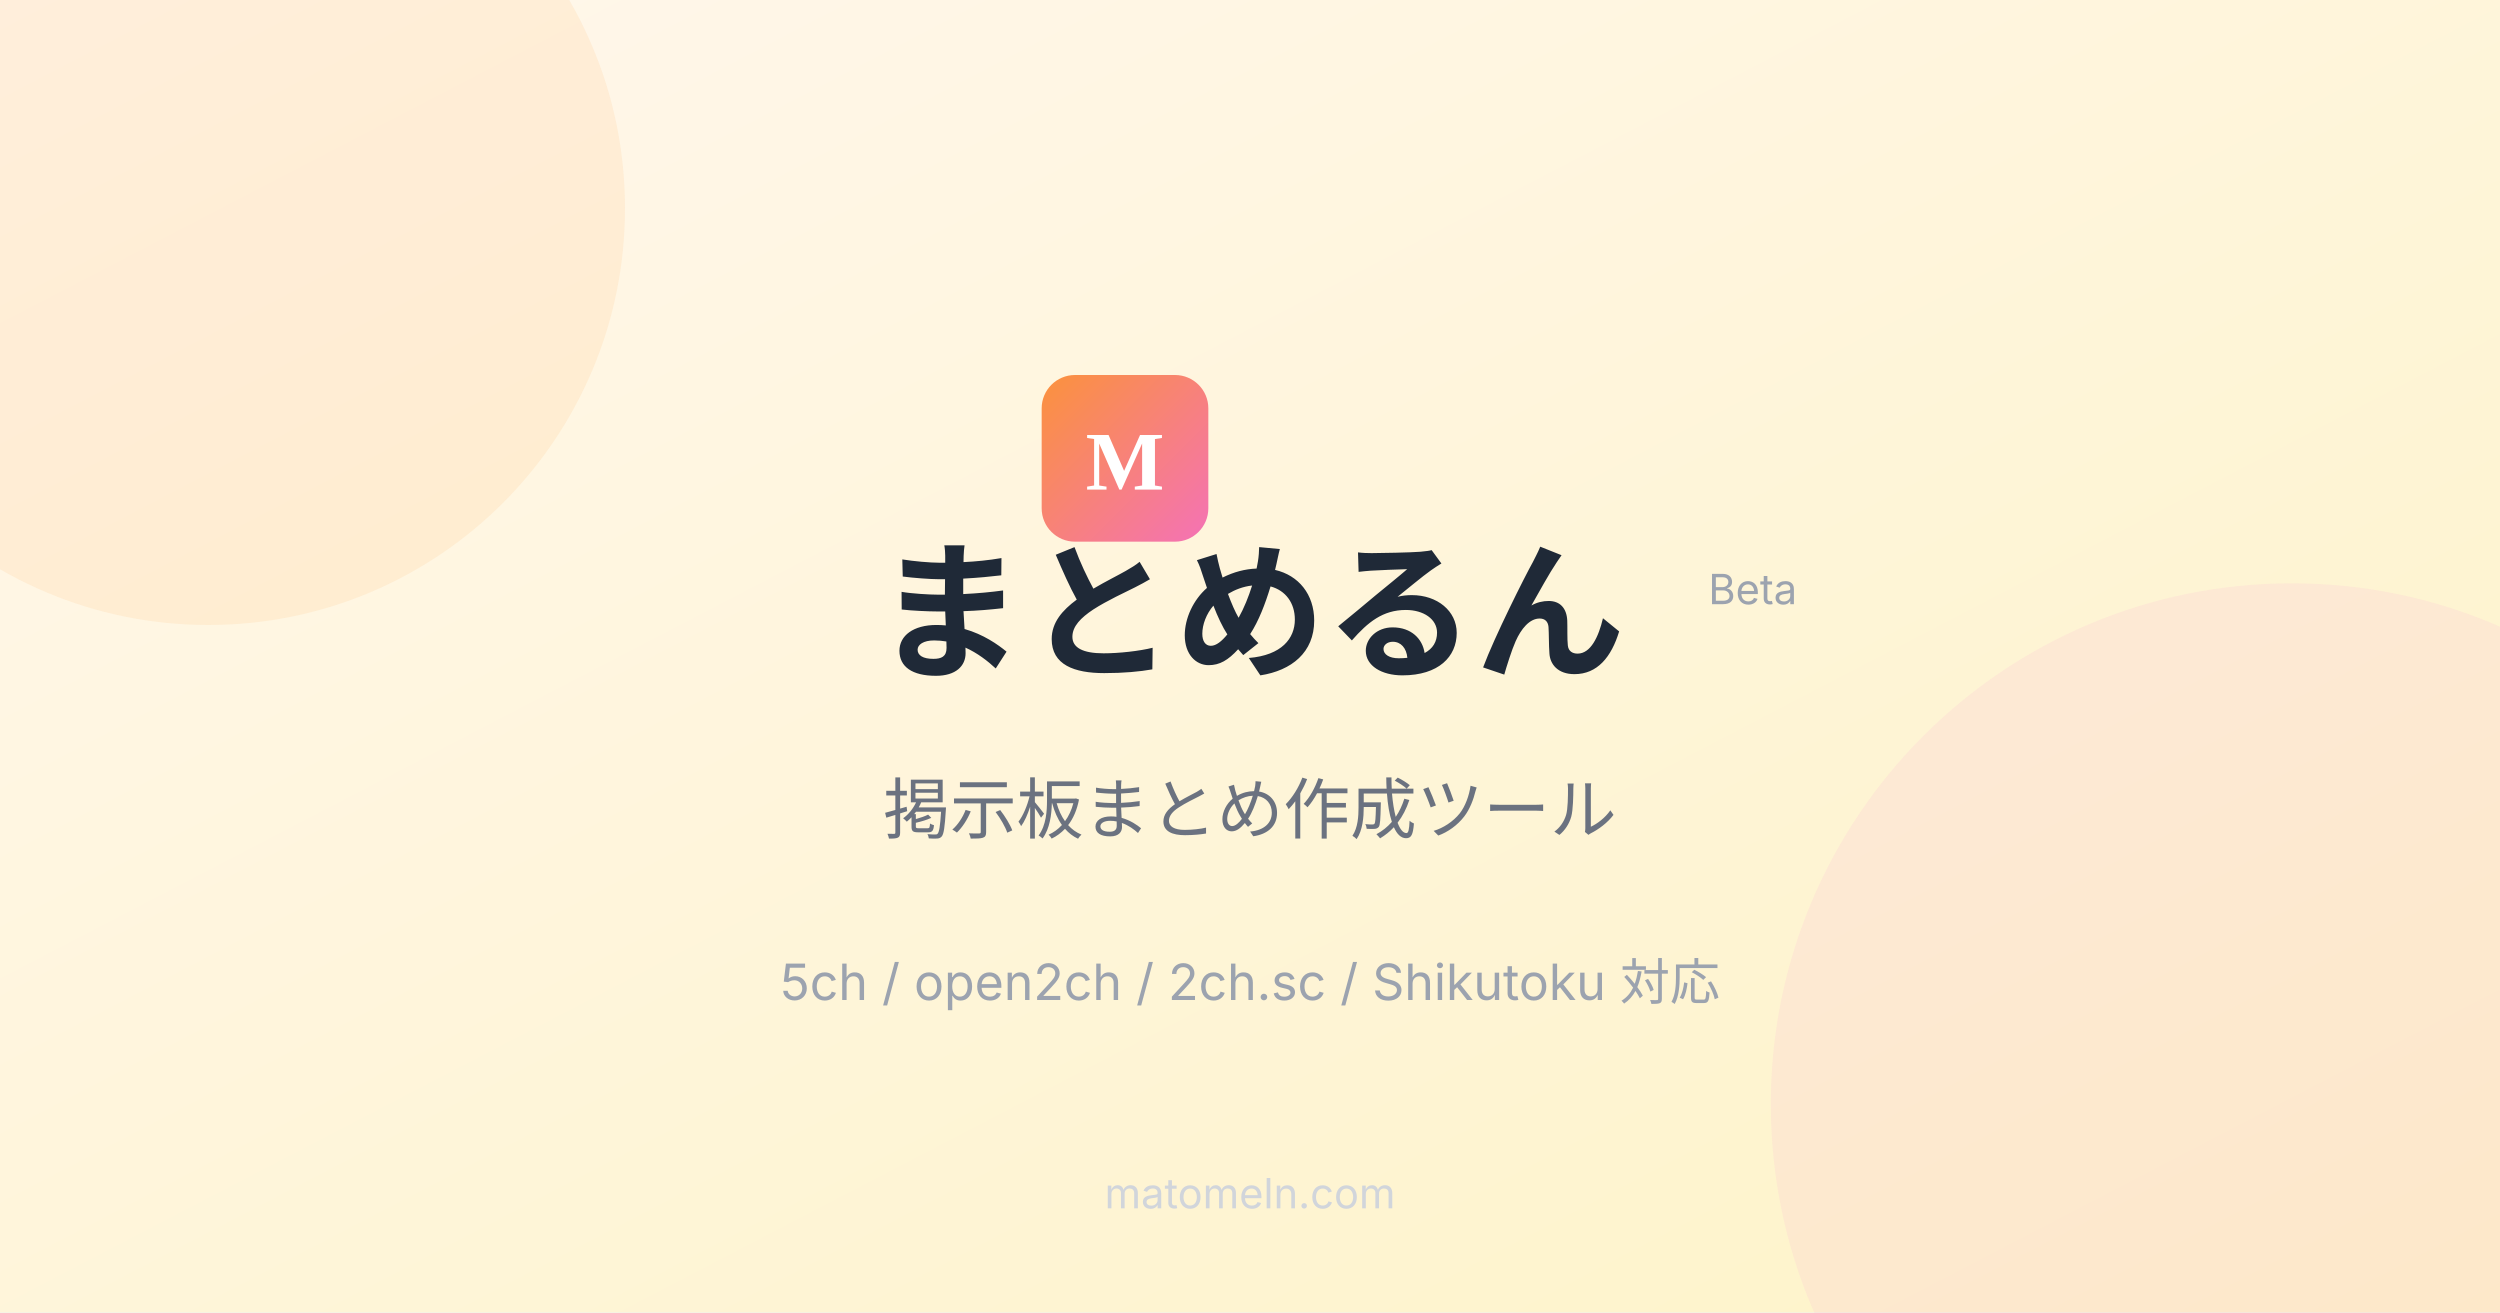
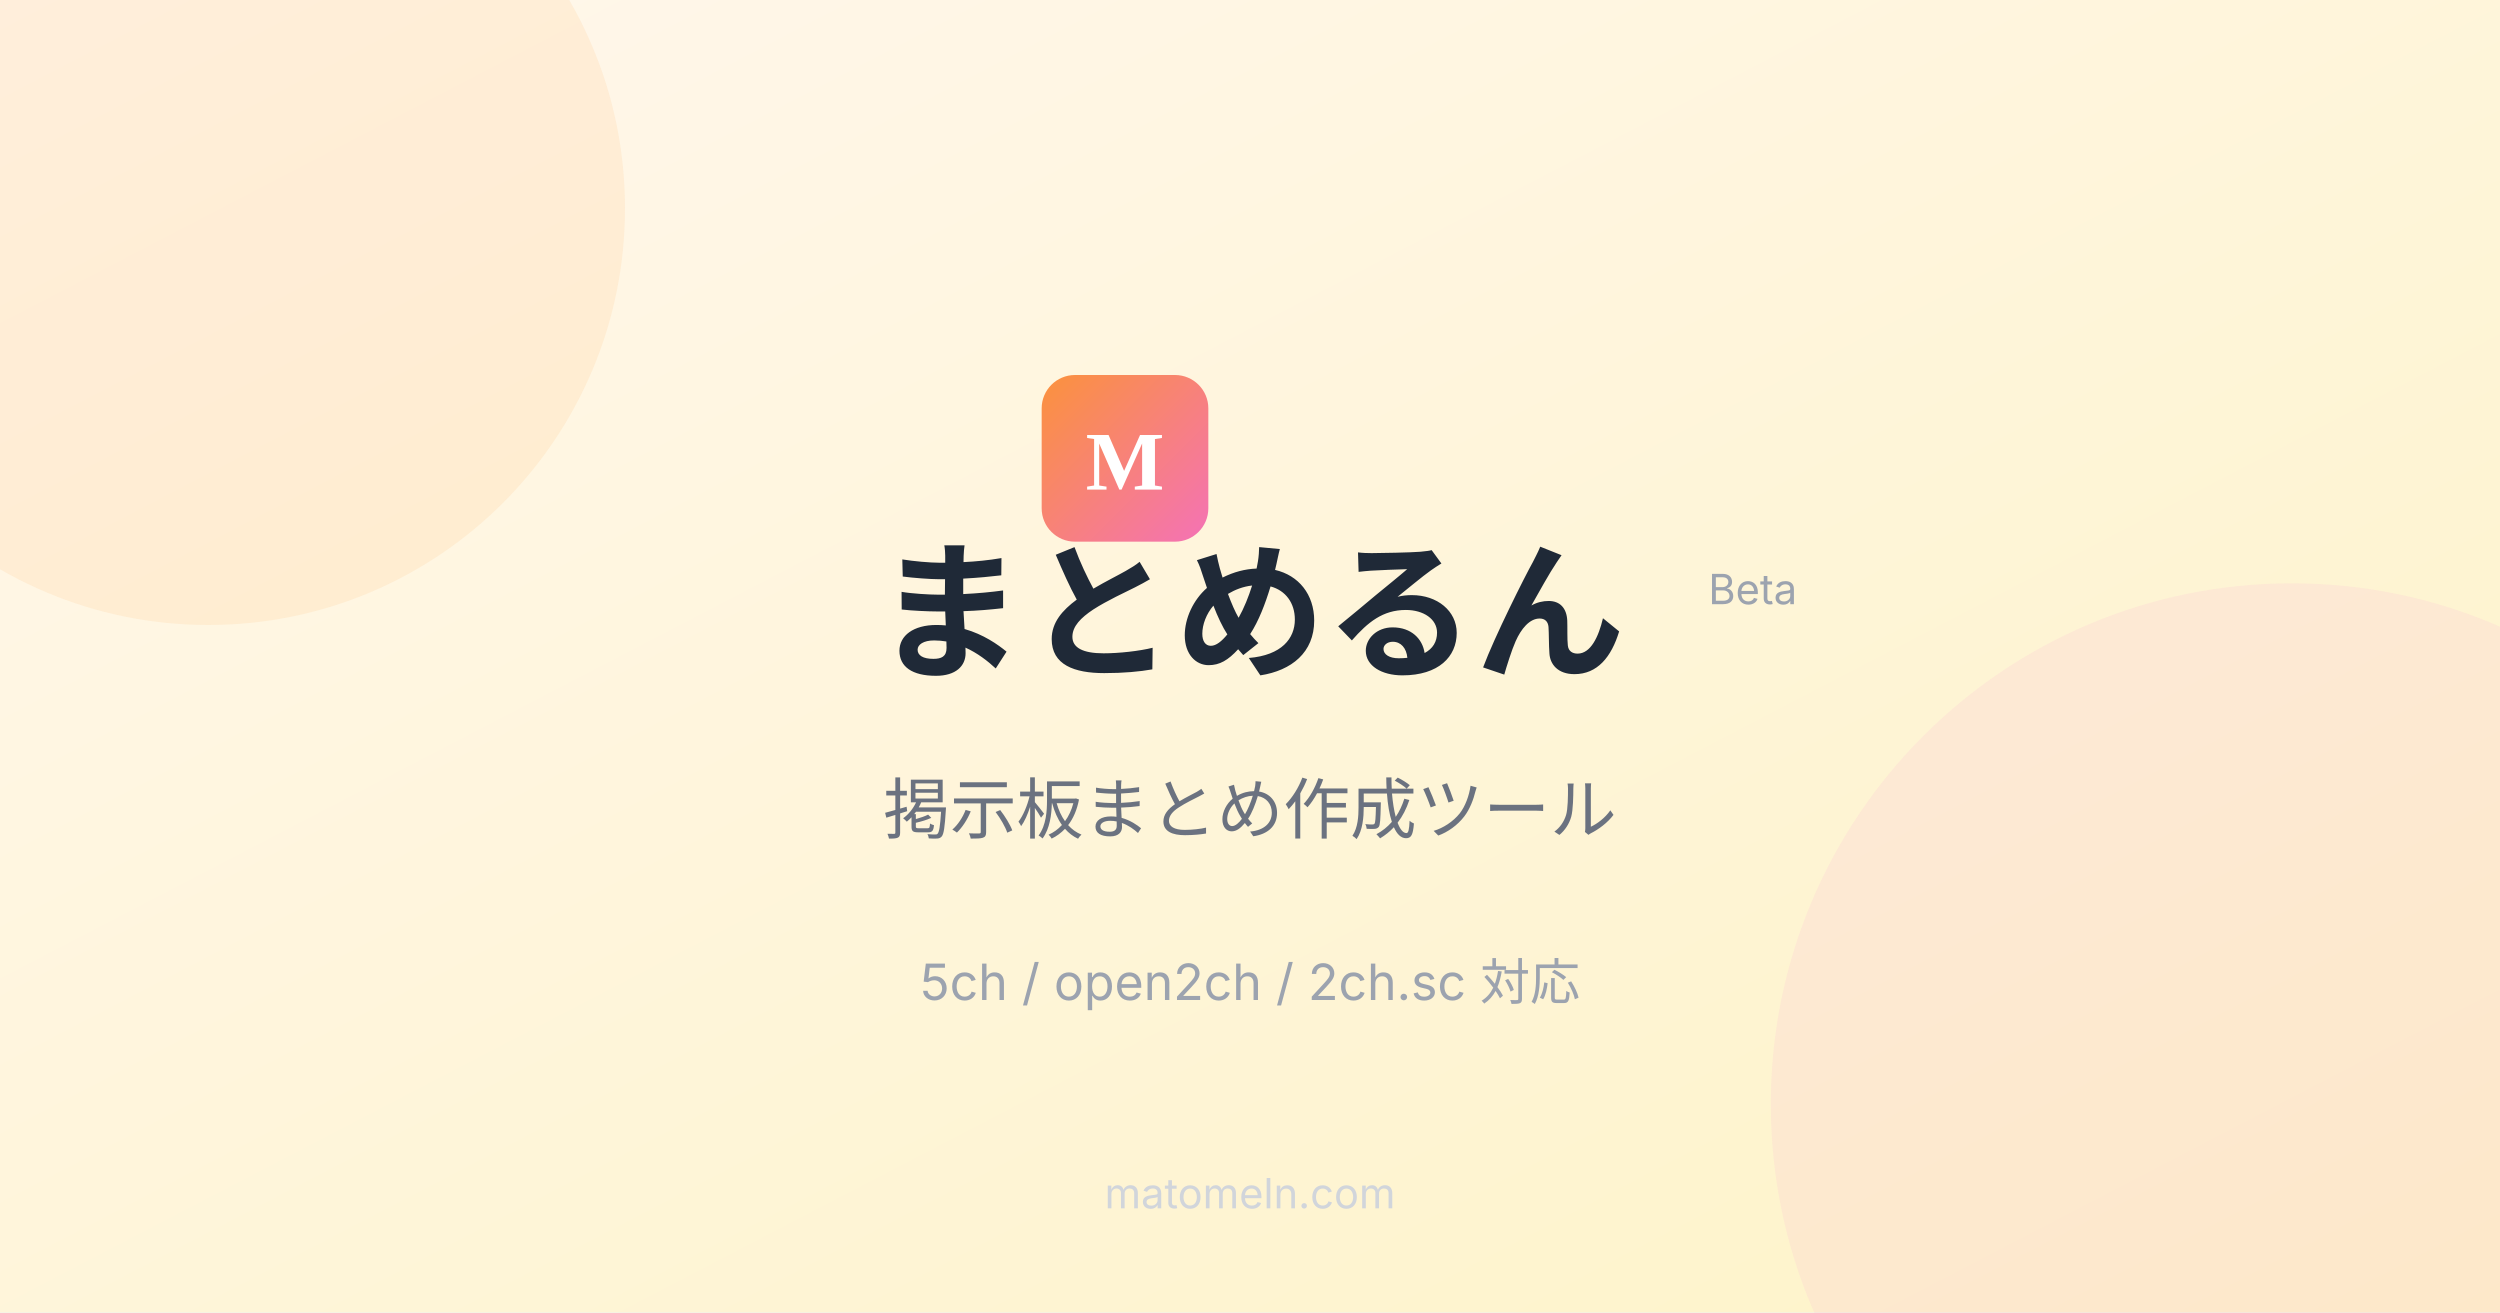
<svg xmlns="http://www.w3.org/2000/svg" width="1200" height="630" viewBox="0 0 1200 630" fill="none">
  <defs>
    <linearGradient id="bgGradient" x1="0%" y1="0%" x2="100%" y2="100%">
      <stop offset="0%" style="stop-color:#fff7ed" />
      <stop offset="100%" style="stop-color:#fef3c7" />
    </linearGradient>
    <linearGradient id="iconGradient" x1="0%" y1="0%" x2="100%" y2="100%">
      <stop offset="0%" style="stop-color:#fb923c" />
      <stop offset="100%" style="stop-color:#f472b6" />
    </linearGradient>
  </defs>
  <rect width="1200" height="630" fill="url(#bgGradient)" />
  <circle cx="100" cy="100" r="200" fill="#fdba74" opacity="0.15" />
  <circle cx="1100" cy="530" r="250" fill="#f9a8d4" opacity="0.15" />
  <g transform="translate(500, 180)">
    <rect x="0" y="0" width="80" height="80" rx="16" fill="url(#iconGradient)" />
    <text x="40" y="55" text-anchor="middle" font-size="40" font-weight="bold" fill="white">M</text>
  </g>
  <text x="600" y="320" text-anchor="middle" font-family="system-ui, -apple-system, sans-serif" font-size="72" font-weight="bold" fill="#1f2937">まとめるん</text>
  <text x="820" y="290" font-family="system-ui, -apple-system, sans-serif" font-size="20" fill="#9ca3af">Beta</text>
  <text x="600" y="400" text-anchor="middle" font-family="system-ui, -apple-system, sans-serif" font-size="32" fill="#6b7280">掲示板まとめ作成ツール</text>
-   <text x="600" y="480" text-anchor="middle" font-family="system-ui, -apple-system, sans-serif" font-size="24" fill="#9ca3af">5ch / open2ch / 2ch.sc / Shikutoku 対応</text>
+   <text x="600" y="480" text-anchor="middle" font-family="system-ui, -apple-system, sans-serif" font-size="24" fill="#9ca3af">5ch / open2ch / 2ch.sc 対応</text>
  <text x="600" y="580" text-anchor="middle" font-family="system-ui, -apple-system, sans-serif" font-size="20" fill="#d1d5db">matomeln.com</text>
</svg>
